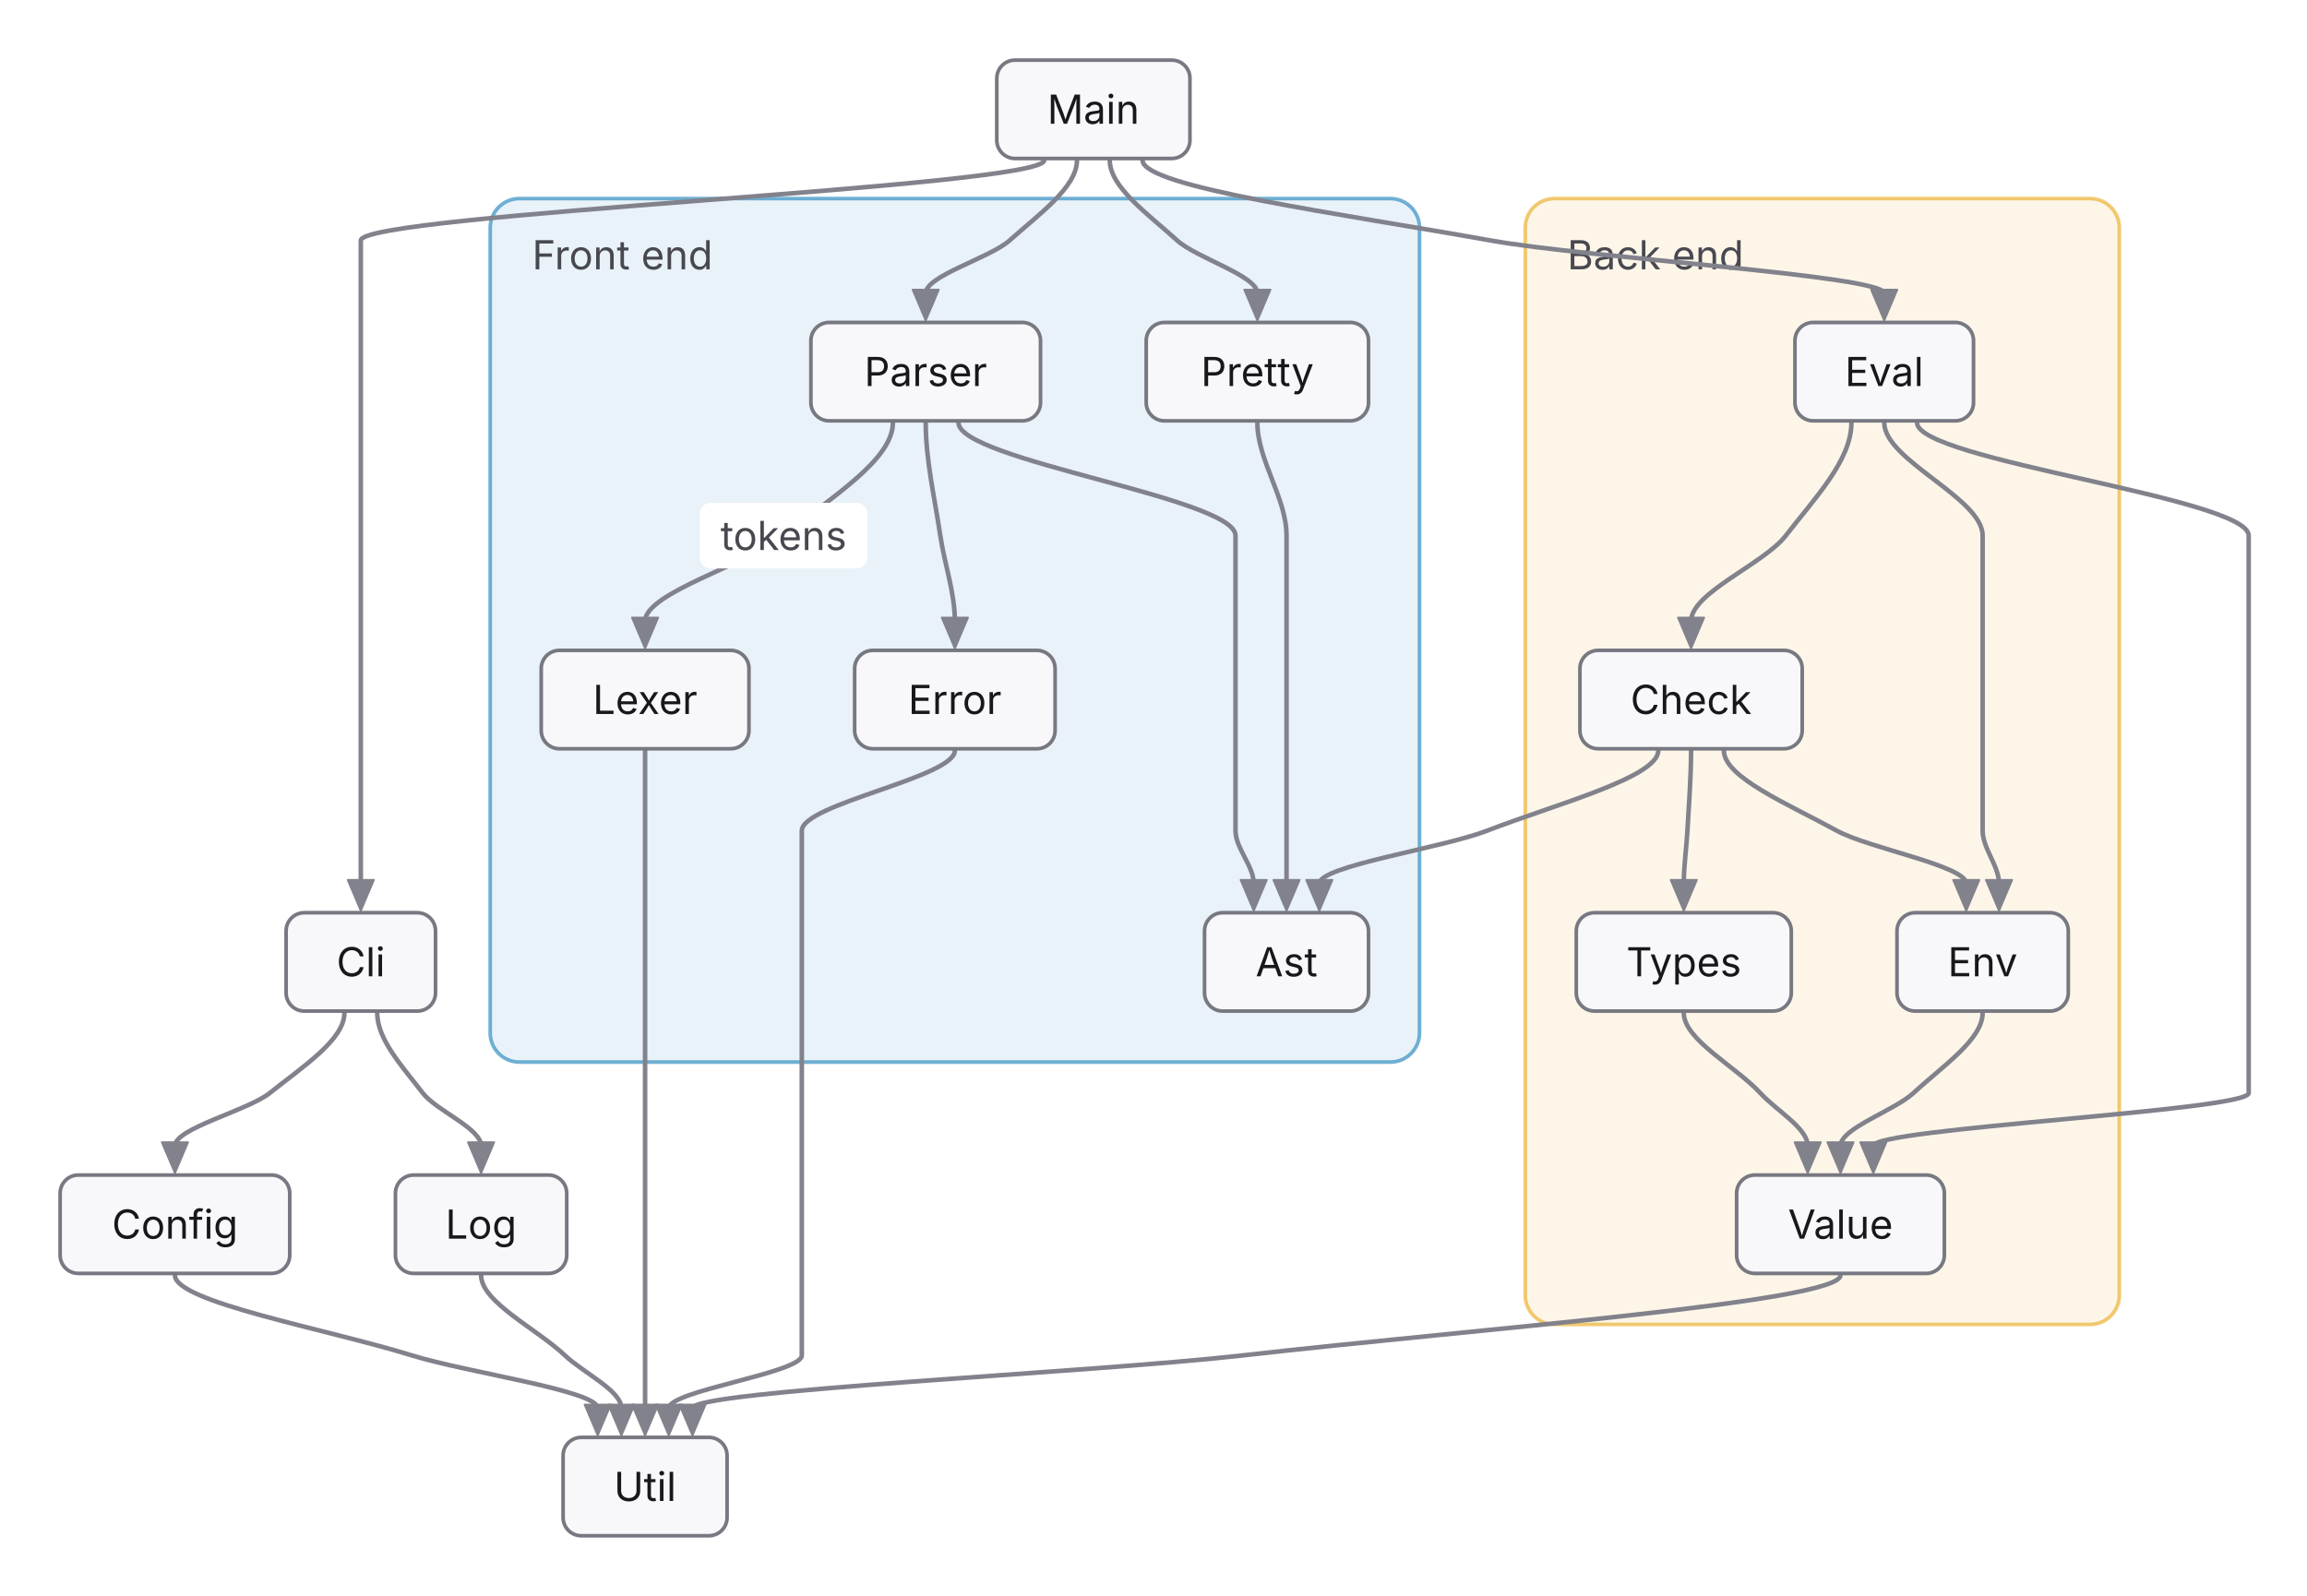
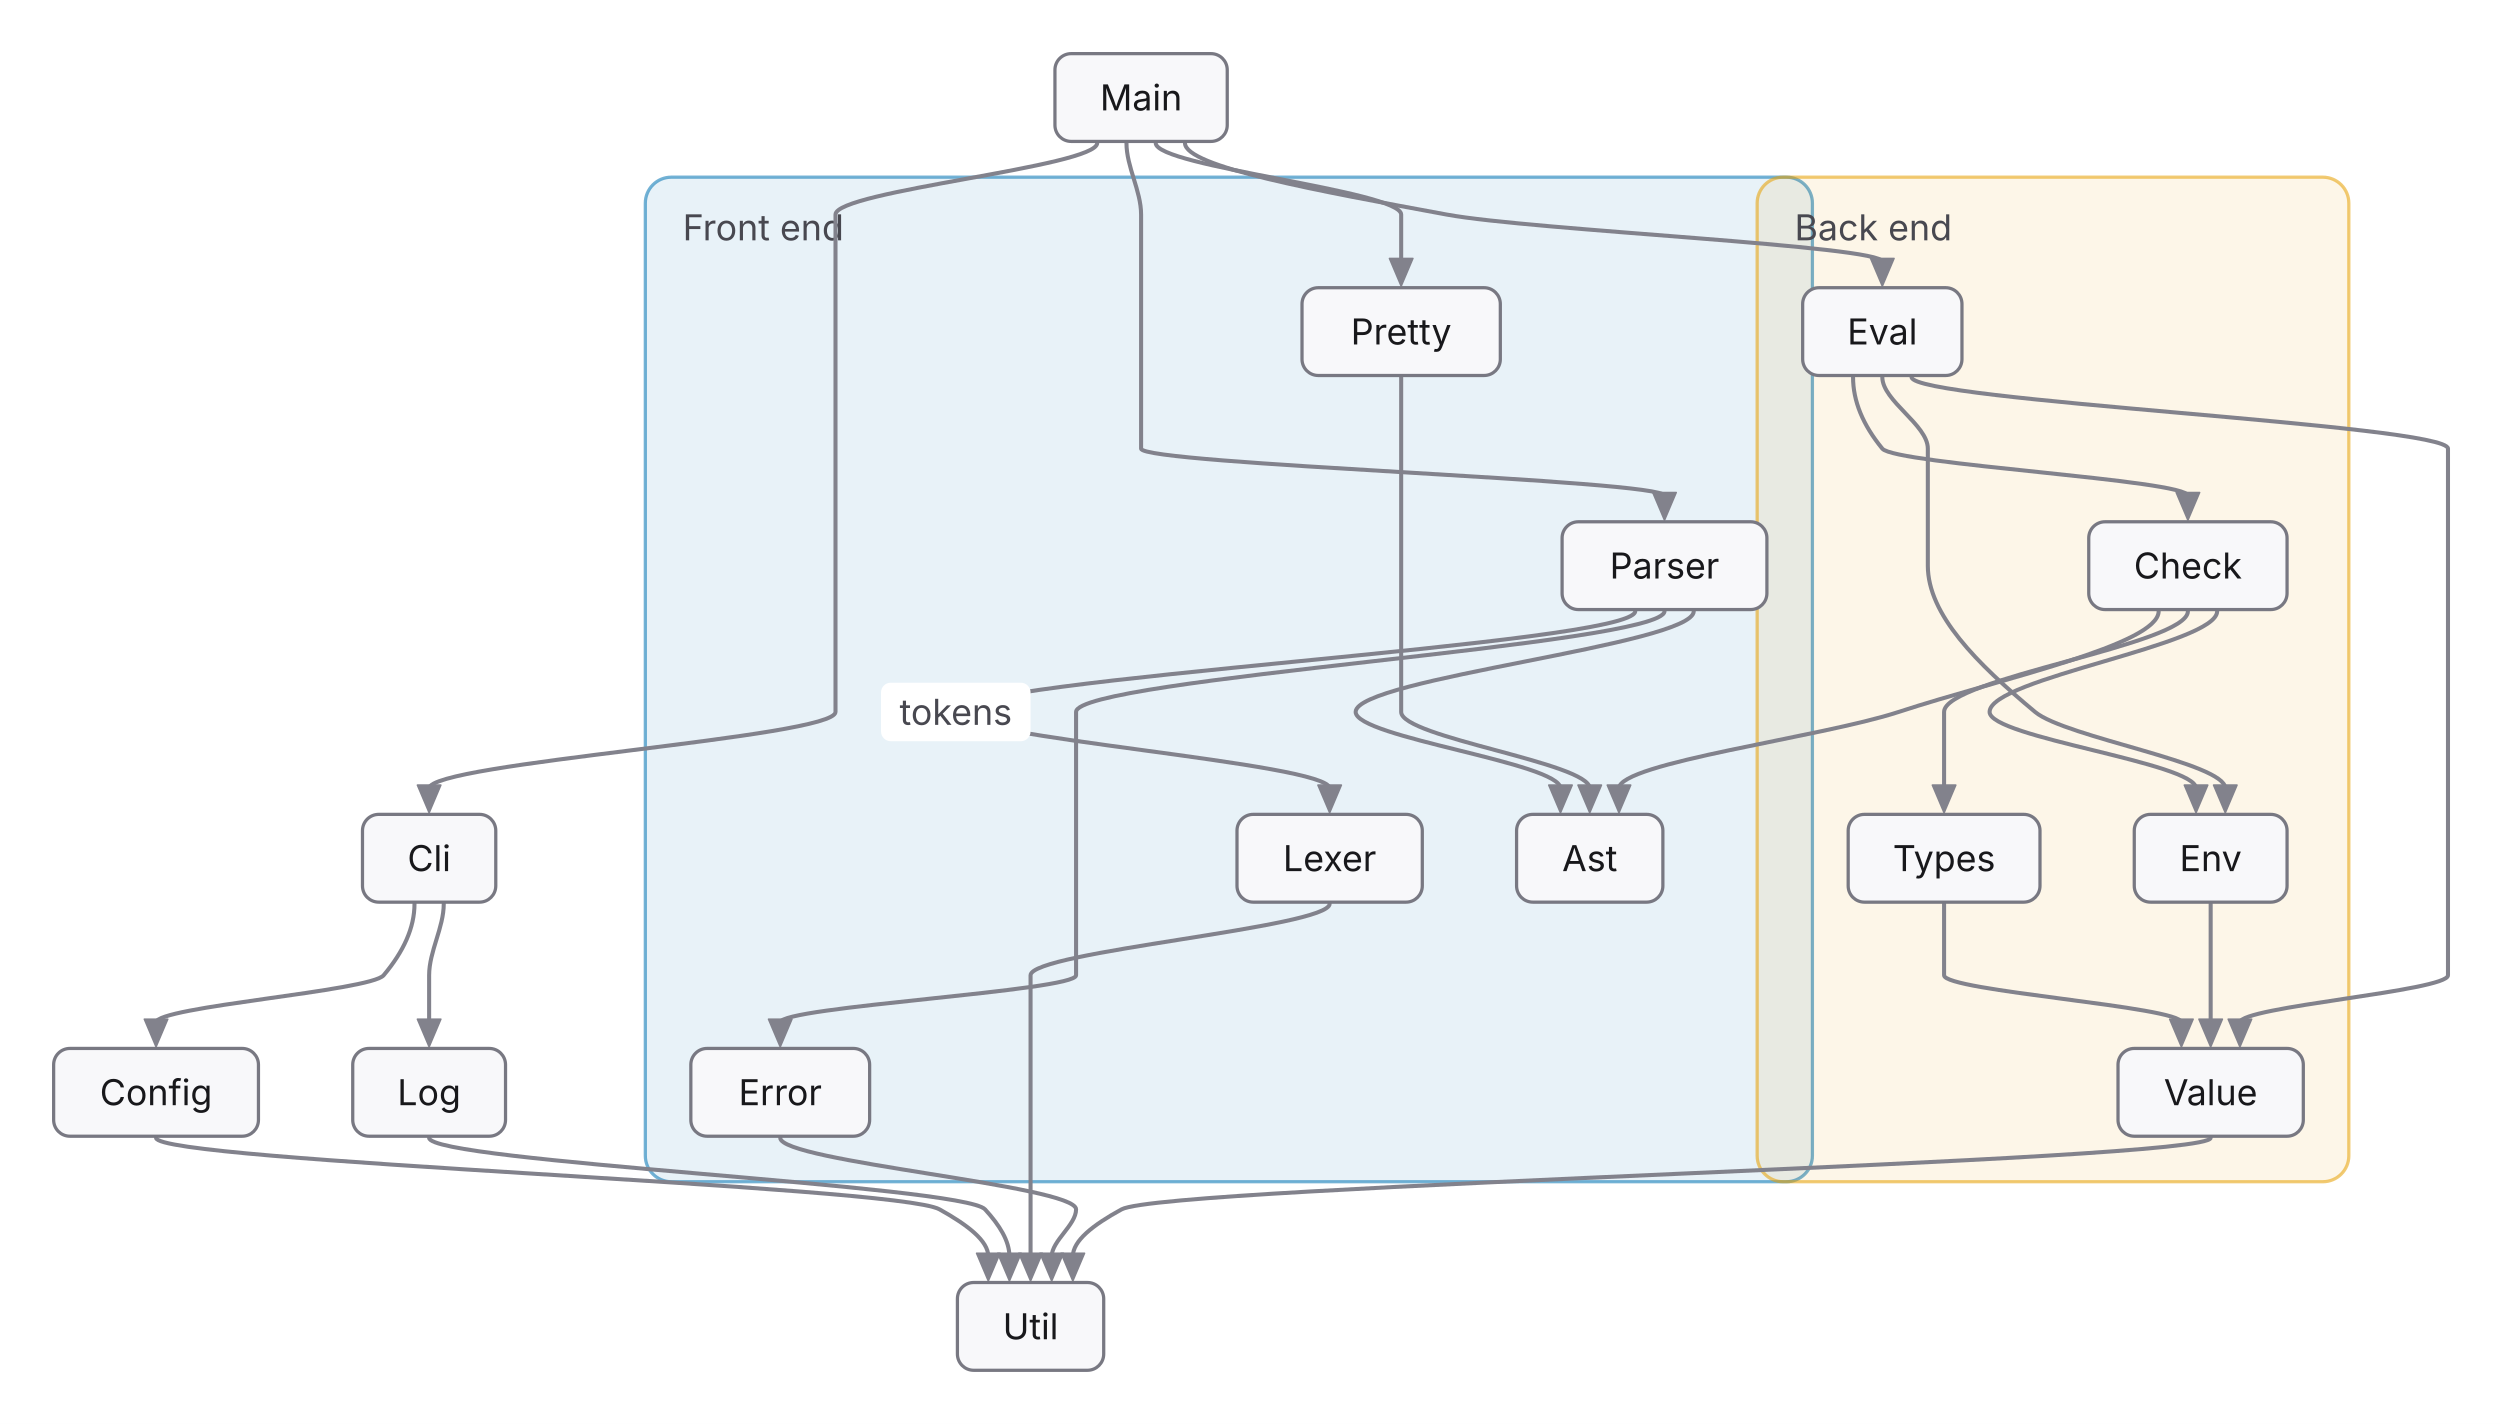
- <svg xmlns="http://www.w3.org/2000/svg" width="633" height="438" viewBox="0 0 633 438">
-   <path d="M0 0 L633 0 L633 438 L0 438 Z" fill="#ffffff" />
+ <svg xmlns="http://www.w3.org/2000/svg" width="769" height="438" viewBox="0 0 769 438">
+   <path d="M0 0 L769 0 L769 438 L0 438 Z" fill="#ffffff" />
  <g opacity="0.09">
-     <path d="M142.5 54.5 L381.5 54.5 C385.92 54.5 389.5 58.08 389.5 62.5 L389.5 283.5 C389.5 287.92 385.92 291.5 381.5 291.5 L142.5 291.5 C138.08 291.5 134.5 287.92 134.5 283.5 L134.5 62.5 C134.5 58.08 138.08 54.5 142.5 54.5 Z" fill="#0072b2" />
+     <path d="M206.5 54.5 L549.5 54.5 C553.92 54.5 557.5 58.08 557.5 62.5 L557.5 355.5 C557.5 359.92 553.92 363.5 549.5 363.5 L206.5 363.5 C202.08 363.5 198.5 359.92 198.5 355.5 L198.5 62.5 C198.5 58.08 202.08 54.5 206.5 54.5 Z" fill="#0072b2" />
  </g>
  <g opacity="0.55">
-     <path d="M142.5 54.5 L381.5 54.5 C385.92 54.5 389.5 58.08 389.5 62.5 L389.5 283.5 C389.5 287.92 385.92 291.5 381.5 291.5 L142.5 291.5 C138.08 291.5 134.5 287.92 134.5 283.5 L134.5 62.5 C134.5 58.08 138.08 54.5 142.5 54.5 Z" fill="none" stroke="#0072b2" stroke-width="1" />
+     <path d="M206.5 54.5 L549.5 54.5 C553.92 54.5 557.5 58.08 557.5 62.5 L557.5 355.5 C557.5 359.92 553.92 363.5 549.5 363.5 L206.5 363.5 C202.08 363.5 198.5 359.92 198.5 355.5 L198.5 62.5 C198.5 58.08 202.08 54.5 206.5 54.5 Z" fill="none" stroke="#0072b2" stroke-width="1" />
  </g>
-   <text x="146" y="73.92" font-size="11" fill="#484850" text-anchor="start" font-family="Inter, &quot;Helvetica Neue&quot;, Helvetica, Arial, sans-serif">Front end</text>
+   <text x="210" y="73.92" font-size="11" fill="#484850" text-anchor="start" font-family="Inter, &quot;Helvetica Neue&quot;, Helvetica, Arial, sans-serif">Front end</text>
  <g opacity="0.09">
-     <path d="M426.5 54.5 L573.5 54.5 C577.92 54.5 581.5 58.08 581.5 62.5 L581.5 355.5 C581.5 359.92 577.92 363.5 573.5 363.5 L426.5 363.5 C422.08 363.5 418.5 359.92 418.5 355.5 L418.5 62.5 C418.5 58.08 422.08 54.5 426.5 54.5 Z" fill="#e69f00" />
+     <path d="M548.5 54.5 L714.5 54.5 C718.92 54.5 722.5 58.08 722.5 62.5 L722.5 355.5 C722.5 359.92 718.92 363.5 714.5 363.5 L548.5 363.5 C544.08 363.5 540.5 359.92 540.5 355.5 L540.5 62.5 C540.5 58.08 544.08 54.5 548.5 54.5 Z" fill="#e69f00" />
  </g>
  <g opacity="0.55">
-     <path d="M426.5 54.5 L573.5 54.5 C577.92 54.5 581.5 58.08 581.5 62.5 L581.5 355.5 C581.5 359.92 577.92 363.5 573.5 363.5 L426.5 363.5 C422.08 363.5 418.5 359.92 418.5 355.5 L418.5 62.5 C418.5 58.08 422.08 54.5 426.5 54.5 Z" fill="none" stroke="#e69f00" stroke-width="1" />
+     <path d="M548.5 54.5 L714.5 54.5 C718.92 54.5 722.5 58.08 722.5 62.5 L722.5 355.5 C722.5 359.92 718.92 363.5 714.5 363.5 L548.5 363.5 C544.08 363.5 540.5 359.92 540.5 355.5 L540.5 62.5 C540.5 58.08 544.08 54.5 548.5 54.5 Z" fill="none" stroke="#e69f00" stroke-width="1" />
  </g>
-   <text x="430" y="73.92" font-size="11" fill="#484850" text-anchor="start" font-family="Inter, &quot;Helvetica Neue&quot;, Helvetica, Arial, sans-serif">Back end</text>
-   <path d="M286.5 44 C286.5 51.33 99 58.67 99 66 C99 78 99 90 99 102 C99 117 99 132 99 147 C99 162 99 177 99 192 C99 204 99 216 99 228 C99 232.83 99 237.67 99 242.5" fill="none" stroke="#82828c" stroke-width="1.25" stroke-linecap="round" stroke-linejoin="round" />
-   <path d="M99 250 L95.4 241.5 L102.6 241.5 Z" fill="#82828c" stroke="#82828c" stroke-width="0.5" stroke-linecap="round" stroke-linejoin="round" />
-   <path d="M295.5 44 C295.5 51.33 285.23 58.67 277 66 C271.57 70.83 254 75.67 254 80.5" fill="none" stroke="#82828c" stroke-width="1.25" stroke-linecap="round" stroke-linejoin="round" />
-   <path d="M254 88 L250.4 79.5 L257.6 79.5 Z" fill="#82828c" stroke="#82828c" stroke-width="0.5" stroke-linecap="round" stroke-linejoin="round" />
-   <path d="M313.5 44 C313.5 51.33 368.04 58.67 409 66 C436 70.83 517 75.67 517 80.5" fill="none" stroke="#82828c" stroke-width="1.25" stroke-linecap="round" stroke-linejoin="round" />
-   <path d="M517 88 L513.4 79.5 L520.6 79.5 Z" fill="#82828c" stroke="#82828c" stroke-width="0.5" stroke-linecap="round" stroke-linejoin="round" />
-   <path d="M94.5 278 C94.5 285.33 83.19 292.67 74 300 C67.94 304.83 48 309.67 48 314.5" fill="none" stroke="#82828c" stroke-width="1.25" stroke-linecap="round" stroke-linejoin="round" />
+   <text x="552" y="73.92" font-size="11" fill="#484850" text-anchor="start" font-family="Inter, &quot;Helvetica Neue&quot;, Helvetica, Arial, sans-serif">Back end</text>
+   <path d="M337.5 44 C337.5 51.33 257 58.67 257 66 C257 78 257 90 257 102 C257 114 257 126 257 138 C257 150 257 162 257 174 C257 189 257 204 257 219 C257 226.83 132 234.67 132 242.5" fill="none" stroke="#82828c" stroke-width="1.25" stroke-linecap="round" stroke-linejoin="round" />
+   <path d="M132 250 L128.4 241.5 L135.6 241.5 Z" fill="#82828c" stroke="#82828c" stroke-width="0.5" stroke-linecap="round" stroke-linejoin="round" />
+   <path d="M346.5 44 C346.5 51.33 351 58.67 351 66 C351 78 351 90 351 102 C351 114 351 126 351 138 C351 142.83 512 147.67 512 152.5" fill="none" stroke="#82828c" stroke-width="1.25" stroke-linecap="round" stroke-linejoin="round" />
+   <path d="M512 160 L508.4 151.5 L515.6 151.5 Z" fill="#82828c" stroke="#82828c" stroke-width="0.5" stroke-linecap="round" stroke-linejoin="round" />
+   <path d="M364.5 44 C364.5 51.33 405.38 58.67 445 66 C471.11 70.83 579 75.67 579 80.5" fill="none" stroke="#82828c" stroke-width="1.25" stroke-linecap="round" stroke-linejoin="round" />
+   <path d="M579 88 L575.4 79.5 L582.6 79.5 Z" fill="#82828c" stroke="#82828c" stroke-width="0.5" stroke-linecap="round" stroke-linejoin="round" />
+   <path d="M127.5 278 C127.5 285.33 124.17 292.67 118 300 C113.94 304.83 48 309.67 48 314.5" fill="none" stroke="#82828c" stroke-width="1.25" stroke-linecap="round" stroke-linejoin="round" />
  <path d="M48 322 L44.4 313.5 L51.6 313.5 Z" fill="#82828c" stroke="#82828c" stroke-width="0.5" stroke-linecap="round" stroke-linejoin="round" />
-   <path d="M103.5 278 C103.5 285.33 110.38 292.67 116 300 C119.71 304.83 132 309.67 132 314.5" fill="none" stroke="#82828c" stroke-width="1.25" stroke-linecap="round" stroke-linejoin="round" />
+   <path d="M136.5 278 C136.5 285.33 132 292.67 132 300 C132 304.83 132 309.67 132 314.5" fill="none" stroke="#82828c" stroke-width="1.25" stroke-linecap="round" stroke-linejoin="round" />
  <path d="M132 322 L128.4 313.5 L135.6 313.5 Z" fill="#82828c" stroke="#82828c" stroke-width="0.5" stroke-linecap="round" stroke-linejoin="round" />
-   <path d="M245 116 C245 126.33 227.66 136.67 215 147 C205.4 154.83 177 162.67 177 170.5" fill="none" stroke="#82828c" stroke-width="1.25" stroke-linecap="round" stroke-linejoin="round" />
-   <path d="M177 178 L173.4 169.5 L180.6 169.5 Z" fill="#82828c" stroke="#82828c" stroke-width="0.5" stroke-linecap="round" stroke-linejoin="round" />
-   <path d="M195 138 L235 138 C236.66 138 238 139.34 238 141 L238 153 C238 154.66 236.66 156 235 156 L195 156 C193.34 156 192 154.66 192 153 L192 141 C192 139.34 193.34 138 195 138 Z" fill="#ffffff" />
-   <text x="215" y="150.96" font-size="11" fill="#484850" text-anchor="middle" font-family="Inter, &quot;Helvetica Neue&quot;, Helvetica, Arial, sans-serif">tokens</text>
-   <path d="M263 116 C263 126.33 339 136.67 339 147 C339 162 339 177 339 192 C339 204 339 216 339 228 C339 232.83 344 237.67 344 242.5" fill="none" stroke="#82828c" stroke-width="1.25" stroke-linecap="round" stroke-linejoin="round" />
-   <path d="M344 250 L340.4 241.5 L347.6 241.5 Z" fill="#82828c" stroke="#82828c" stroke-width="0.5" stroke-linecap="round" stroke-linejoin="round" />
-   <path d="M254 116 C254 126.33 256.47 136.67 258 147 C259.16 154.83 262 162.67 262 170.5" fill="none" stroke="#82828c" stroke-width="1.25" stroke-linecap="round" stroke-linejoin="round" />
-   <path d="M262 178 L258.4 169.5 L265.6 169.5 Z" fill="#82828c" stroke="#82828c" stroke-width="0.5" stroke-linecap="round" stroke-linejoin="round" />
-   <path d="M508 116 C508 126.33 497.98 136.67 490 147 C483.95 154.83 464 162.67 464 170.5" fill="none" stroke="#82828c" stroke-width="1.25" stroke-linecap="round" stroke-linejoin="round" />
-   <path d="M464 178 L460.4 169.5 L467.6 169.5 Z" fill="#82828c" stroke="#82828c" stroke-width="0.5" stroke-linecap="round" stroke-linejoin="round" />
-   <path d="M517 116 C517 126.33 544 136.67 544 147 C544 162 544 177 544 192 C544 204 544 216 544 228 C544 232.83 548.5 237.67 548.5 242.5" fill="none" stroke="#82828c" stroke-width="1.25" stroke-linecap="round" stroke-linejoin="round" />
-   <path d="M548.5 250 L544.9 241.5 L552.1 241.5 Z" fill="#82828c" stroke="#82828c" stroke-width="0.5" stroke-linecap="round" stroke-linejoin="round" />
-   <path d="M526 116 C526 126.33 617 136.67 617 147 C617 162 617 177 617 192 C617 204 617 216 617 228 C617 240 617 252 617 264 C617 276 617 288 617 300 C617 304.83 514 309.67 514 314.5" fill="none" stroke="#82828c" stroke-width="1.25" stroke-linecap="round" stroke-linejoin="round" />
-   <path d="M514 322 L510.4 313.5 L517.6 313.5 Z" fill="#82828c" stroke="#82828c" stroke-width="0.5" stroke-linecap="round" stroke-linejoin="round" />
-   <path d="M464 206 C464 213.33 463.41 220.67 463 228 C462.73 232.83 462 237.67 462 242.5" fill="none" stroke="#82828c" stroke-width="1.25" stroke-linecap="round" stroke-linejoin="round" />
-   <path d="M462 250 L458.4 241.5 L465.6 241.5 Z" fill="#82828c" stroke="#82828c" stroke-width="0.5" stroke-linecap="round" stroke-linejoin="round" />
-   <path d="M473 206 C473 213.33 490.64 220.67 504 228 C512.81 232.83 539.5 237.67 539.5 242.5" fill="none" stroke="#82828c" stroke-width="1.25" stroke-linecap="round" stroke-linejoin="round" />
-   <path d="M539.5 250 L535.9 241.5 L543.1 241.5 Z" fill="#82828c" stroke="#82828c" stroke-width="0.5" stroke-linecap="round" stroke-linejoin="round" />
-   <path d="M455 206 C455 213.33 426.98 220.67 408 228 C395.49 232.83 362 237.67 362 242.5" fill="none" stroke="#82828c" stroke-width="1.25" stroke-linecap="round" stroke-linejoin="round" />
-   <path d="M362 250 L358.4 241.5 L365.6 241.5 Z" fill="#82828c" stroke="#82828c" stroke-width="0.5" stroke-linecap="round" stroke-linejoin="round" />
-   <path d="M462 278 C462 285.33 476.23 292.67 483 300 C487.46 304.83 496 309.67 496 314.5" fill="none" stroke="#82828c" stroke-width="1.25" stroke-linecap="round" stroke-linejoin="round" />
-   <path d="M496 322 L492.4 313.5 L499.6 313.5 Z" fill="#82828c" stroke="#82828c" stroke-width="0.5" stroke-linecap="round" stroke-linejoin="round" />
-   <path d="M544 278 C544 285.33 532.91 292.67 525 300 C519.78 304.83 505 309.67 505 314.5" fill="none" stroke="#82828c" stroke-width="1.25" stroke-linecap="round" stroke-linejoin="round" />
-   <path d="M505 322 L501.4 313.5 L508.6 313.5 Z" fill="#82828c" stroke="#82828c" stroke-width="0.5" stroke-linecap="round" stroke-linejoin="round" />
-   <path d="M48 350 C48 357.33 89.31 364.67 113 372 C128.61 376.83 164 381.67 164 386.5" fill="none" stroke="#82828c" stroke-width="1.25" stroke-linecap="round" stroke-linejoin="round" />
-   <path d="M164 394 L160.4 385.5 L167.6 385.5 Z" fill="#82828c" stroke="#82828c" stroke-width="0.5" stroke-linecap="round" stroke-linejoin="round" />
-   <path d="M132 350 C132 357.33 147.24 364.67 155 372 C160.11 376.83 170.5 381.67 170.5 386.5" fill="none" stroke="#82828c" stroke-width="1.25" stroke-linecap="round" stroke-linejoin="round" />
-   <path d="M170.5 394 L166.9 385.5 L174.1 385.5 Z" fill="#82828c" stroke="#82828c" stroke-width="0.5" stroke-linecap="round" stroke-linejoin="round" />
-   <path d="M177 206 C177 213.33 177 220.67 177 228 C177 240 177 252 177 264 C177 276 177 288 177 300 C177 312 177 324 177 336 C177 348 177 360 177 372 C177 376.83 177 381.67 177 386.5" fill="none" stroke="#82828c" stroke-width="1.25" stroke-linecap="round" stroke-linejoin="round" />
-   <path d="M177 394 L173.4 385.5 L180.6 385.5 Z" fill="#82828c" stroke="#82828c" stroke-width="0.5" stroke-linecap="round" stroke-linejoin="round" />
-   <path d="M262 206 C262 213.33 220 220.67 220 228 C220 240 220 252 220 264 C220 276 220 288 220 300 C220 312 220 324 220 336 C220 348 220 360 220 372 C220 376.83 183.5 381.67 183.5 386.5" fill="none" stroke="#82828c" stroke-width="1.25" stroke-linecap="round" stroke-linejoin="round" />
-   <path d="M183.5 394 L179.9 385.5 L187.1 385.5 Z" fill="#82828c" stroke="#82828c" stroke-width="0.5" stroke-linecap="round" stroke-linejoin="round" />
-   <path d="M345 116 C345 126.33 353 136.67 353 147 C353 162 353 177 353 192 C353 204 353 216 353 228 C353 232.83 353 237.67 353 242.5" fill="none" stroke="#82828c" stroke-width="1.25" stroke-linecap="round" stroke-linejoin="round" />
-   <path d="M353 250 L349.4 241.5 L356.6 241.5 Z" fill="#82828c" stroke="#82828c" stroke-width="0.5" stroke-linecap="round" stroke-linejoin="round" />
-   <path d="M304.5 44 C304.5 51.33 314.91 58.67 323 66 C328.33 70.83 345 75.67 345 80.5" fill="none" stroke="#82828c" stroke-width="1.25" stroke-linecap="round" stroke-linejoin="round" />
-   <path d="M345 88 L341.4 79.5 L348.6 79.5 Z" fill="#82828c" stroke="#82828c" stroke-width="0.5" stroke-linecap="round" stroke-linejoin="round" />
-   <path d="M505 350 C505 357.33 405.45 364.67 341 372 C298.52 376.83 190 381.67 190 386.5" fill="none" stroke="#82828c" stroke-width="1.25" stroke-linecap="round" stroke-linejoin="round" />
-   <path d="M190 394 L186.4 385.5 L193.6 385.5 Z" fill="#82828c" stroke="#82828c" stroke-width="0.5" stroke-linecap="round" stroke-linejoin="round" />
-   <path d="M278.5 16.5 L321.5 16.5 C324.26 16.5 326.5 18.74 326.5 21.5 L326.5 38.5 C326.5 41.26 324.26 43.5 321.5 43.5 L278.5 43.5 C275.74 43.5 273.5 41.26 273.5 38.5 L273.5 21.5 C273.5 18.74 275.74 16.5 278.5 16.5 Z" fill="#f8f8fa" stroke="#787882" stroke-width="1" />
-   <text x="300" y="33.96" font-size="11" fill="#18181b" text-anchor="middle" font-family="Inter, &quot;Helvetica Neue&quot;, Helvetica, Arial, sans-serif">Main</text>
-   <path d="M83.5 250.5 L114.5 250.5 C117.26 250.5 119.5 252.74 119.5 255.5 L119.5 272.5 C119.5 275.26 117.26 277.5 114.5 277.5 L83.5 277.5 C80.74 277.5 78.5 275.26 78.5 272.5 L78.5 255.5 C78.5 252.74 80.74 250.5 83.5 250.5 Z" fill="#f8f8fa" stroke="#787882" stroke-width="1" />
-   <text x="99" y="267.96" font-size="11" fill="#18181b" text-anchor="middle" font-family="Inter, &quot;Helvetica Neue&quot;, Helvetica, Arial, sans-serif">Cli</text>
+   <path d="M503 188 C503 198.33 294 208.67 294 219 C294 226.83 409 234.67 409 242.5" fill="none" stroke="#82828c" stroke-width="1.25" stroke-linecap="round" stroke-linejoin="round" />
+   <path d="M409 250 L405.4 241.5 L412.6 241.5 Z" fill="#82828c" stroke="#82828c" stroke-width="0.5" stroke-linecap="round" stroke-linejoin="round" />
+   <path d="M274 210 L314 210 C315.66 210 317 211.34 317 213 L317 225 C317 226.66 315.66 228 314 228 L274 228 C272.34 228 271 226.66 271 225 L271 213 C271 211.34 272.34 210 274 210 Z" fill="#ffffff" />
+   <text x="294" y="222.96" font-size="11" fill="#484850" text-anchor="middle" font-family="Inter, &quot;Helvetica Neue&quot;, Helvetica, Arial, sans-serif">tokens</text>
+   <path d="M521 188 C521 198.33 417 208.67 417 219 C417 226.83 480 234.67 480 242.5" fill="none" stroke="#82828c" stroke-width="1.25" stroke-linecap="round" stroke-linejoin="round" />
+   <path d="M480 250 L476.4 241.5 L483.6 241.5 Z" fill="#82828c" stroke="#82828c" stroke-width="0.5" stroke-linecap="round" stroke-linejoin="round" />
+   <path d="M512 188 C512 198.33 331 208.67 331 219 C331 234 331 249 331 264 C331 276 331 288 331 300 C331 304.83 240 309.67 240 314.5" fill="none" stroke="#82828c" stroke-width="1.25" stroke-linecap="round" stroke-linejoin="round" />
+   <path d="M240 322 L236.4 313.5 L243.6 313.5 Z" fill="#82828c" stroke="#82828c" stroke-width="0.5" stroke-linecap="round" stroke-linejoin="round" />
+   <path d="M570 116 C570 123.33 572.99 130.67 579 138 C582.96 142.83 673 147.67 673 152.5" fill="none" stroke="#82828c" stroke-width="1.25" stroke-linecap="round" stroke-linejoin="round" />
+   <path d="M673 160 L669.4 151.5 L676.6 151.5 Z" fill="#82828c" stroke="#82828c" stroke-width="0.5" stroke-linecap="round" stroke-linejoin="round" />
+   <path d="M579 116 C579 123.33 593 130.67 593 138 C593 150 593 162 593 174 C593 189 607.98 204 626 219 C635.41 226.83 684.5 234.67 684.5 242.5" fill="none" stroke="#82828c" stroke-width="1.25" stroke-linecap="round" stroke-linejoin="round" />
+   <path d="M684.5 250 L680.9 241.5 L688.1 241.5 Z" fill="#82828c" stroke="#82828c" stroke-width="0.5" stroke-linecap="round" stroke-linejoin="round" />
+   <path d="M588 116 C588 123.33 753 130.67 753 138 C753 150 753 162 753 174 C753 189 753 204 753 219 C753 234 753 249 753 264 C753 276 753 288 753 300 C753 304.83 689 309.67 689 314.5" fill="none" stroke="#82828c" stroke-width="1.25" stroke-linecap="round" stroke-linejoin="round" />
+   <path d="M689 322 L685.4 313.5 L692.6 313.5 Z" fill="#82828c" stroke="#82828c" stroke-width="0.5" stroke-linecap="round" stroke-linejoin="round" />
+   <path d="M673 188 C673 198.33 598 208.67 598 219 C598 226.83 598 234.67 598 242.5" fill="none" stroke="#82828c" stroke-width="1.25" stroke-linecap="round" stroke-linejoin="round" />
+   <path d="M598 250 L594.4 241.5 L601.6 241.5 Z" fill="#82828c" stroke="#82828c" stroke-width="0.5" stroke-linecap="round" stroke-linejoin="round" />
+   <path d="M682 188 C682 198.33 612 208.67 612 219 C612 226.83 675.5 234.67 675.5 242.5" fill="none" stroke="#82828c" stroke-width="1.25" stroke-linecap="round" stroke-linejoin="round" />
+   <path d="M675.5 250 L671.9 241.5 L679.1 241.5 Z" fill="#82828c" stroke="#82828c" stroke-width="0.5" stroke-linecap="round" stroke-linejoin="round" />
+   <path d="M664 188 C664 198.33 615.53 208.67 584 219 C560.1 226.83 498 234.67 498 242.5" fill="none" stroke="#82828c" stroke-width="1.25" stroke-linecap="round" stroke-linejoin="round" />
+   <path d="M498 250 L494.4 241.5 L501.6 241.5 Z" fill="#82828c" stroke="#82828c" stroke-width="0.5" stroke-linecap="round" stroke-linejoin="round" />
+   <path d="M598 278 C598 285.33 598 292.67 598 300 C598 304.83 671 309.67 671 314.5" fill="none" stroke="#82828c" stroke-width="1.25" stroke-linecap="round" stroke-linejoin="round" />
+   <path d="M671 322 L667.4 313.5 L674.6 313.5 Z" fill="#82828c" stroke="#82828c" stroke-width="0.5" stroke-linecap="round" stroke-linejoin="round" />
+   <path d="M680 278 C680 285.33 680 292.67 680 300 C680 304.83 680 309.67 680 314.5" fill="none" stroke="#82828c" stroke-width="1.25" stroke-linecap="round" stroke-linejoin="round" />
+   <path d="M680 322 L676.4 313.5 L683.6 313.5 Z" fill="#82828c" stroke="#82828c" stroke-width="0.5" stroke-linecap="round" stroke-linejoin="round" />
+   <path d="M48 350 C48 357.33 275.88 364.67 289 372 C297.65 376.83 304 381.67 304 386.5" fill="none" stroke="#82828c" stroke-width="1.25" stroke-linecap="round" stroke-linejoin="round" />
+   <path d="M304 394 L300.4 385.5 L307.6 385.5 Z" fill="#82828c" stroke="#82828c" stroke-width="0.5" stroke-linecap="round" stroke-linejoin="round" />
+   <path d="M132 350 C132 357.33 296.29 364.67 303 372 C307.42 376.83 310.5 381.67 310.5 386.5" fill="none" stroke="#82828c" stroke-width="1.25" stroke-linecap="round" stroke-linejoin="round" />
+   <path d="M310.5 394 L306.9 385.5 L314.1 385.5 Z" fill="#82828c" stroke="#82828c" stroke-width="0.5" stroke-linecap="round" stroke-linejoin="round" />
+   <path d="M409 278 C409 285.33 317 292.67 317 300 C317 312 317 324 317 336 C317 348 317 360 317 372 C317 376.83 317 381.67 317 386.5" fill="none" stroke="#82828c" stroke-width="1.25" stroke-linecap="round" stroke-linejoin="round" />
+   <path d="M317 394 L313.4 385.5 L320.6 385.5 Z" fill="#82828c" stroke="#82828c" stroke-width="0.5" stroke-linecap="round" stroke-linejoin="round" />
+   <path d="M240 350 C240 357.33 331 364.67 331 372 C331 376.83 323.5 381.67 323.5 386.5" fill="none" stroke="#82828c" stroke-width="1.25" stroke-linecap="round" stroke-linejoin="round" />
+   <path d="M323.5 394 L319.9 385.5 L327.1 385.5 Z" fill="#82828c" stroke="#82828c" stroke-width="0.5" stroke-linecap="round" stroke-linejoin="round" />
+   <path d="M431 116 C431 123.33 431 130.67 431 138 C431 150 431 162 431 174 C431 189 431 204 431 219 C431 226.83 489 234.67 489 242.5" fill="none" stroke="#82828c" stroke-width="1.25" stroke-linecap="round" stroke-linejoin="round" />
+   <path d="M489 250 L485.4 241.5 L492.6 241.5 Z" fill="#82828c" stroke="#82828c" stroke-width="0.5" stroke-linecap="round" stroke-linejoin="round" />
+   <path d="M355.5 44 C355.5 51.33 431 58.67 431 66 C431 70.83 431 75.67 431 80.5" fill="none" stroke="#82828c" stroke-width="1.25" stroke-linecap="round" stroke-linejoin="round" />
+   <path d="M431 88 L427.4 79.5 L434.6 79.5 Z" fill="#82828c" stroke="#82828c" stroke-width="0.5" stroke-linecap="round" stroke-linejoin="round" />
+   <path d="M680 350 C680 357.33 358.41 364.67 345 372 C336.16 376.83 330 381.67 330 386.5" fill="none" stroke="#82828c" stroke-width="1.25" stroke-linecap="round" stroke-linejoin="round" />
+   <path d="M330 394 L326.4 385.5 L333.6 385.5 Z" fill="#82828c" stroke="#82828c" stroke-width="0.5" stroke-linecap="round" stroke-linejoin="round" />
+   <path d="M329.5 16.5 L372.5 16.5 C375.26 16.5 377.5 18.74 377.5 21.5 L377.5 38.5 C377.5 41.26 375.26 43.5 372.5 43.5 L329.5 43.5 C326.74 43.5 324.5 41.26 324.5 38.5 L324.5 21.5 C324.5 18.74 326.74 16.5 329.5 16.5 Z" fill="#f8f8fa" stroke="#787882" stroke-width="1" />
+   <text x="351" y="33.96" font-size="11" fill="#18181b" text-anchor="middle" font-family="Inter, &quot;Helvetica Neue&quot;, Helvetica, Arial, sans-serif">Main</text>
+   <path d="M116.5 250.5 L147.5 250.5 C150.26 250.5 152.5 252.74 152.5 255.5 L152.5 272.5 C152.5 275.26 150.26 277.5 147.5 277.5 L116.5 277.5 C113.74 277.5 111.5 275.26 111.5 272.5 L111.5 255.5 C111.5 252.74 113.74 250.5 116.5 250.5 Z" fill="#f8f8fa" stroke="#787882" stroke-width="1" />
+   <text x="132" y="267.96" font-size="11" fill="#18181b" text-anchor="middle" font-family="Inter, &quot;Helvetica Neue&quot;, Helvetica, Arial, sans-serif">Cli</text>
  <path d="M21.5 322.5 L74.5 322.5 C77.26 322.5 79.5 324.74 79.5 327.5 L79.5 344.5 C79.5 347.26 77.26 349.5 74.5 349.5 L21.5 349.5 C18.74 349.5 16.5 347.26 16.5 344.5 L16.5 327.5 C16.5 324.74 18.74 322.5 21.5 322.5 Z" fill="#f8f8fa" stroke="#787882" stroke-width="1" />
  <text x="48" y="339.96" font-size="11" fill="#18181b" text-anchor="middle" font-family="Inter, &quot;Helvetica Neue&quot;, Helvetica, Arial, sans-serif">Config</text>
  <path d="M113.5 322.5 L150.5 322.5 C153.26 322.5 155.5 324.74 155.5 327.5 L155.5 344.5 C155.5 347.26 153.26 349.5 150.5 349.5 L113.5 349.5 C110.74 349.5 108.5 347.26 108.5 344.5 L108.5 327.5 C108.5 324.74 110.74 322.5 113.5 322.5 Z" fill="#f8f8fa" stroke="#787882" stroke-width="1" />
  <text x="132" y="339.96" font-size="11" fill="#18181b" text-anchor="middle" font-family="Inter, &quot;Helvetica Neue&quot;, Helvetica, Arial, sans-serif">Log</text>
-   <path d="M227.5 88.5 L280.5 88.5 C283.26 88.5 285.5 90.74 285.5 93.5 L285.5 110.5 C285.5 113.26 283.26 115.5 280.5 115.5 L227.5 115.5 C224.74 115.5 222.5 113.26 222.5 110.5 L222.5 93.5 C222.5 90.74 224.74 88.5 227.5 88.5 Z" fill="#f8f8fa" stroke="#787882" stroke-width="1" />
-   <text x="254" y="105.96" font-size="11" fill="#18181b" text-anchor="middle" font-family="Inter, &quot;Helvetica Neue&quot;, Helvetica, Arial, sans-serif">Parser</text>
-   <path d="M153.5 178.5 L200.5 178.5 C203.26 178.5 205.5 180.74 205.5 183.5 L205.5 200.5 C205.5 203.26 203.26 205.5 200.5 205.5 L153.5 205.5 C150.74 205.5 148.5 203.26 148.5 200.5 L148.5 183.5 C148.5 180.74 150.74 178.5 153.5 178.5 Z" fill="#f8f8fa" stroke="#787882" stroke-width="1" />
-   <text x="177" y="195.96" font-size="11" fill="#18181b" text-anchor="middle" font-family="Inter, &quot;Helvetica Neue&quot;, Helvetica, Arial, sans-serif">Lexer</text>
-   <path d="M335.5 250.5 L370.5 250.5 C373.26 250.5 375.5 252.74 375.5 255.5 L375.5 272.5 C375.5 275.26 373.26 277.5 370.5 277.5 L335.5 277.5 C332.74 277.5 330.5 275.26 330.5 272.5 L330.5 255.5 C330.5 252.74 332.74 250.5 335.5 250.5 Z" fill="#f8f8fa" stroke="#787882" stroke-width="1" />
-   <text x="353" y="267.96" font-size="11" fill="#18181b" text-anchor="middle" font-family="Inter, &quot;Helvetica Neue&quot;, Helvetica, Arial, sans-serif">Ast</text>
-   <path d="M239.5 178.5 L284.5 178.5 C287.26 178.5 289.5 180.74 289.5 183.5 L289.5 200.5 C289.5 203.26 287.26 205.5 284.5 205.5 L239.5 205.5 C236.74 205.5 234.5 203.26 234.5 200.5 L234.5 183.5 C234.5 180.74 236.74 178.5 239.5 178.5 Z" fill="#f8f8fa" stroke="#787882" stroke-width="1" />
-   <text x="262" y="195.96" font-size="11" fill="#18181b" text-anchor="middle" font-family="Inter, &quot;Helvetica Neue&quot;, Helvetica, Arial, sans-serif">Error</text>
-   <path d="M497.5 88.5 L536.5 88.5 C539.26 88.5 541.5 90.74 541.5 93.5 L541.5 110.5 C541.5 113.26 539.26 115.5 536.5 115.5 L497.5 115.5 C494.74 115.5 492.5 113.26 492.5 110.5 L492.5 93.5 C492.5 90.74 494.74 88.5 497.5 88.5 Z" fill="#f8f8fa" stroke="#787882" stroke-width="1" />
-   <text x="517" y="105.96" font-size="11" fill="#18181b" text-anchor="middle" font-family="Inter, &quot;Helvetica Neue&quot;, Helvetica, Arial, sans-serif">Eval</text>
-   <path d="M438.5 178.5 L489.5 178.5 C492.26 178.5 494.5 180.74 494.5 183.5 L494.5 200.5 C494.5 203.26 492.26 205.5 489.5 205.5 L438.5 205.5 C435.74 205.5 433.5 203.26 433.5 200.5 L433.5 183.5 C433.5 180.74 435.74 178.5 438.5 178.5 Z" fill="#f8f8fa" stroke="#787882" stroke-width="1" />
-   <text x="464" y="195.96" font-size="11" fill="#18181b" text-anchor="middle" font-family="Inter, &quot;Helvetica Neue&quot;, Helvetica, Arial, sans-serif">Check</text>
-   <path d="M437.5 250.5 L486.5 250.5 C489.26 250.5 491.5 252.74 491.5 255.5 L491.5 272.5 C491.5 275.26 489.26 277.5 486.5 277.5 L437.5 277.5 C434.74 277.5 432.5 275.26 432.5 272.5 L432.5 255.5 C432.5 252.74 434.74 250.5 437.5 250.5 Z" fill="#f8f8fa" stroke="#787882" stroke-width="1" />
-   <text x="462" y="267.96" font-size="11" fill="#18181b" text-anchor="middle" font-family="Inter, &quot;Helvetica Neue&quot;, Helvetica, Arial, sans-serif">Types</text>
-   <path d="M525.5 250.5 L562.5 250.5 C565.26 250.5 567.5 252.74 567.5 255.5 L567.5 272.5 C567.5 275.26 565.26 277.5 562.5 277.5 L525.5 277.5 C522.74 277.5 520.5 275.26 520.5 272.5 L520.5 255.5 C520.5 252.74 522.74 250.5 525.5 250.5 Z" fill="#f8f8fa" stroke="#787882" stroke-width="1" />
-   <text x="544" y="267.96" font-size="11" fill="#18181b" text-anchor="middle" font-family="Inter, &quot;Helvetica Neue&quot;, Helvetica, Arial, sans-serif">Env</text>
-   <path d="M481.5 322.5 L528.5 322.5 C531.26 322.5 533.5 324.74 533.5 327.5 L533.5 344.5 C533.5 347.26 531.26 349.5 528.5 349.5 L481.5 349.5 C478.74 349.5 476.5 347.26 476.5 344.5 L476.5 327.5 C476.5 324.74 478.74 322.5 481.5 322.5 Z" fill="#f8f8fa" stroke="#787882" stroke-width="1" />
-   <text x="505" y="339.96" font-size="11" fill="#18181b" text-anchor="middle" font-family="Inter, &quot;Helvetica Neue&quot;, Helvetica, Arial, sans-serif">Value</text>
-   <path d="M159.5 394.5 L194.5 394.5 C197.26 394.5 199.5 396.74 199.5 399.5 L199.5 416.5 C199.5 419.26 197.26 421.5 194.5 421.5 L159.5 421.5 C156.74 421.5 154.5 419.26 154.5 416.5 L154.5 399.5 C154.5 396.74 156.74 394.5 159.5 394.5 Z" fill="#f8f8fa" stroke="#787882" stroke-width="1" />
-   <text x="177" y="411.96" font-size="11" fill="#18181b" text-anchor="middle" font-family="Inter, &quot;Helvetica Neue&quot;, Helvetica, Arial, sans-serif">Util</text>
-   <path d="M319.5 88.5 L370.5 88.5 C373.26 88.5 375.5 90.74 375.5 93.5 L375.5 110.5 C375.5 113.26 373.26 115.5 370.5 115.5 L319.5 115.5 C316.74 115.5 314.5 113.26 314.5 110.5 L314.5 93.5 C314.5 90.74 316.74 88.5 319.5 88.5 Z" fill="#f8f8fa" stroke="#787882" stroke-width="1" />
-   <text x="345" y="105.96" font-size="11" fill="#18181b" text-anchor="middle" font-family="Inter, &quot;Helvetica Neue&quot;, Helvetica, Arial, sans-serif">Pretty</text>
+   <path d="M485.5 160.5 L538.5 160.5 C541.26 160.5 543.5 162.74 543.5 165.5 L543.5 182.5 C543.5 185.26 541.26 187.5 538.5 187.5 L485.5 187.5 C482.74 187.5 480.5 185.26 480.5 182.5 L480.5 165.5 C480.5 162.74 482.74 160.5 485.5 160.5 Z" fill="#f8f8fa" stroke="#787882" stroke-width="1" />
+   <text x="512" y="177.96" font-size="11" fill="#18181b" text-anchor="middle" font-family="Inter, &quot;Helvetica Neue&quot;, Helvetica, Arial, sans-serif">Parser</text>
+   <path d="M385.5 250.5 L432.5 250.5 C435.26 250.5 437.5 252.74 437.5 255.5 L437.5 272.5 C437.5 275.26 435.26 277.5 432.5 277.5 L385.5 277.5 C382.74 277.5 380.5 275.26 380.5 272.5 L380.5 255.5 C380.5 252.74 382.74 250.5 385.5 250.5 Z" fill="#f8f8fa" stroke="#787882" stroke-width="1" />
+   <text x="409" y="267.96" font-size="11" fill="#18181b" text-anchor="middle" font-family="Inter, &quot;Helvetica Neue&quot;, Helvetica, Arial, sans-serif">Lexer</text>
+   <path d="M471.5 250.5 L506.5 250.5 C509.26 250.5 511.5 252.74 511.5 255.5 L511.5 272.5 C511.5 275.26 509.26 277.5 506.5 277.5 L471.5 277.5 C468.74 277.5 466.5 275.26 466.5 272.5 L466.5 255.5 C466.5 252.74 468.74 250.5 471.5 250.5 Z" fill="#f8f8fa" stroke="#787882" stroke-width="1" />
+   <text x="489" y="267.96" font-size="11" fill="#18181b" text-anchor="middle" font-family="Inter, &quot;Helvetica Neue&quot;, Helvetica, Arial, sans-serif">Ast</text>
+   <path d="M217.5 322.5 L262.5 322.5 C265.26 322.5 267.5 324.74 267.5 327.5 L267.5 344.5 C267.5 347.26 265.26 349.5 262.5 349.5 L217.5 349.5 C214.74 349.5 212.5 347.26 212.5 344.5 L212.5 327.5 C212.5 324.74 214.74 322.5 217.5 322.5 Z" fill="#f8f8fa" stroke="#787882" stroke-width="1" />
+   <text x="240" y="339.96" font-size="11" fill="#18181b" text-anchor="middle" font-family="Inter, &quot;Helvetica Neue&quot;, Helvetica, Arial, sans-serif">Error</text>
+   <path d="M559.5 88.5 L598.5 88.5 C601.26 88.5 603.5 90.74 603.5 93.5 L603.5 110.5 C603.5 113.26 601.26 115.5 598.5 115.5 L559.5 115.5 C556.74 115.5 554.5 113.26 554.5 110.5 L554.5 93.5 C554.5 90.74 556.74 88.5 559.5 88.5 Z" fill="#f8f8fa" stroke="#787882" stroke-width="1" />
+   <text x="579" y="105.96" font-size="11" fill="#18181b" text-anchor="middle" font-family="Inter, &quot;Helvetica Neue&quot;, Helvetica, Arial, sans-serif">Eval</text>
+   <path d="M647.5 160.5 L698.5 160.5 C701.26 160.5 703.5 162.74 703.5 165.5 L703.5 182.5 C703.5 185.26 701.26 187.5 698.5 187.5 L647.5 187.5 C644.74 187.5 642.5 185.26 642.5 182.5 L642.5 165.5 C642.5 162.74 644.74 160.5 647.5 160.5 Z" fill="#f8f8fa" stroke="#787882" stroke-width="1" />
+   <text x="673" y="177.96" font-size="11" fill="#18181b" text-anchor="middle" font-family="Inter, &quot;Helvetica Neue&quot;, Helvetica, Arial, sans-serif">Check</text>
+   <path d="M573.5 250.5 L622.5 250.5 C625.26 250.5 627.5 252.74 627.5 255.5 L627.5 272.5 C627.5 275.26 625.26 277.5 622.5 277.5 L573.5 277.5 C570.74 277.5 568.5 275.26 568.5 272.5 L568.5 255.5 C568.5 252.74 570.74 250.5 573.5 250.5 Z" fill="#f8f8fa" stroke="#787882" stroke-width="1" />
+   <text x="598" y="267.96" font-size="11" fill="#18181b" text-anchor="middle" font-family="Inter, &quot;Helvetica Neue&quot;, Helvetica, Arial, sans-serif">Types</text>
+   <path d="M661.5 250.5 L698.5 250.5 C701.26 250.5 703.5 252.74 703.5 255.5 L703.5 272.5 C703.5 275.26 701.26 277.5 698.5 277.5 L661.5 277.5 C658.74 277.5 656.5 275.26 656.5 272.5 L656.5 255.5 C656.5 252.74 658.74 250.5 661.5 250.5 Z" fill="#f8f8fa" stroke="#787882" stroke-width="1" />
+   <text x="680" y="267.96" font-size="11" fill="#18181b" text-anchor="middle" font-family="Inter, &quot;Helvetica Neue&quot;, Helvetica, Arial, sans-serif">Env</text>
+   <path d="M656.5 322.5 L703.5 322.5 C706.26 322.5 708.5 324.74 708.5 327.5 L708.5 344.5 C708.5 347.26 706.26 349.5 703.5 349.5 L656.5 349.5 C653.74 349.5 651.5 347.26 651.5 344.5 L651.5 327.5 C651.5 324.74 653.74 322.5 656.5 322.5 Z" fill="#f8f8fa" stroke="#787882" stroke-width="1" />
+   <text x="680" y="339.96" font-size="11" fill="#18181b" text-anchor="middle" font-family="Inter, &quot;Helvetica Neue&quot;, Helvetica, Arial, sans-serif">Value</text>
+   <path d="M299.5 394.5 L334.5 394.5 C337.26 394.5 339.5 396.74 339.5 399.5 L339.5 416.5 C339.5 419.26 337.26 421.5 334.5 421.5 L299.5 421.5 C296.74 421.5 294.5 419.26 294.5 416.5 L294.5 399.5 C294.5 396.74 296.74 394.5 299.5 394.5 Z" fill="#f8f8fa" stroke="#787882" stroke-width="1" />
+   <text x="317" y="411.96" font-size="11" fill="#18181b" text-anchor="middle" font-family="Inter, &quot;Helvetica Neue&quot;, Helvetica, Arial, sans-serif">Util</text>
+   <path d="M405.5 88.5 L456.5 88.5 C459.26 88.5 461.5 90.74 461.5 93.5 L461.5 110.5 C461.5 113.26 459.26 115.5 456.5 115.5 L405.5 115.5 C402.74 115.5 400.5 113.26 400.5 110.5 L400.5 93.5 C400.5 90.74 402.74 88.5 405.5 88.5 Z" fill="#f8f8fa" stroke="#787882" stroke-width="1" />
+   <text x="431" y="105.96" font-size="11" fill="#18181b" text-anchor="middle" font-family="Inter, &quot;Helvetica Neue&quot;, Helvetica, Arial, sans-serif">Pretty</text>
</svg>
